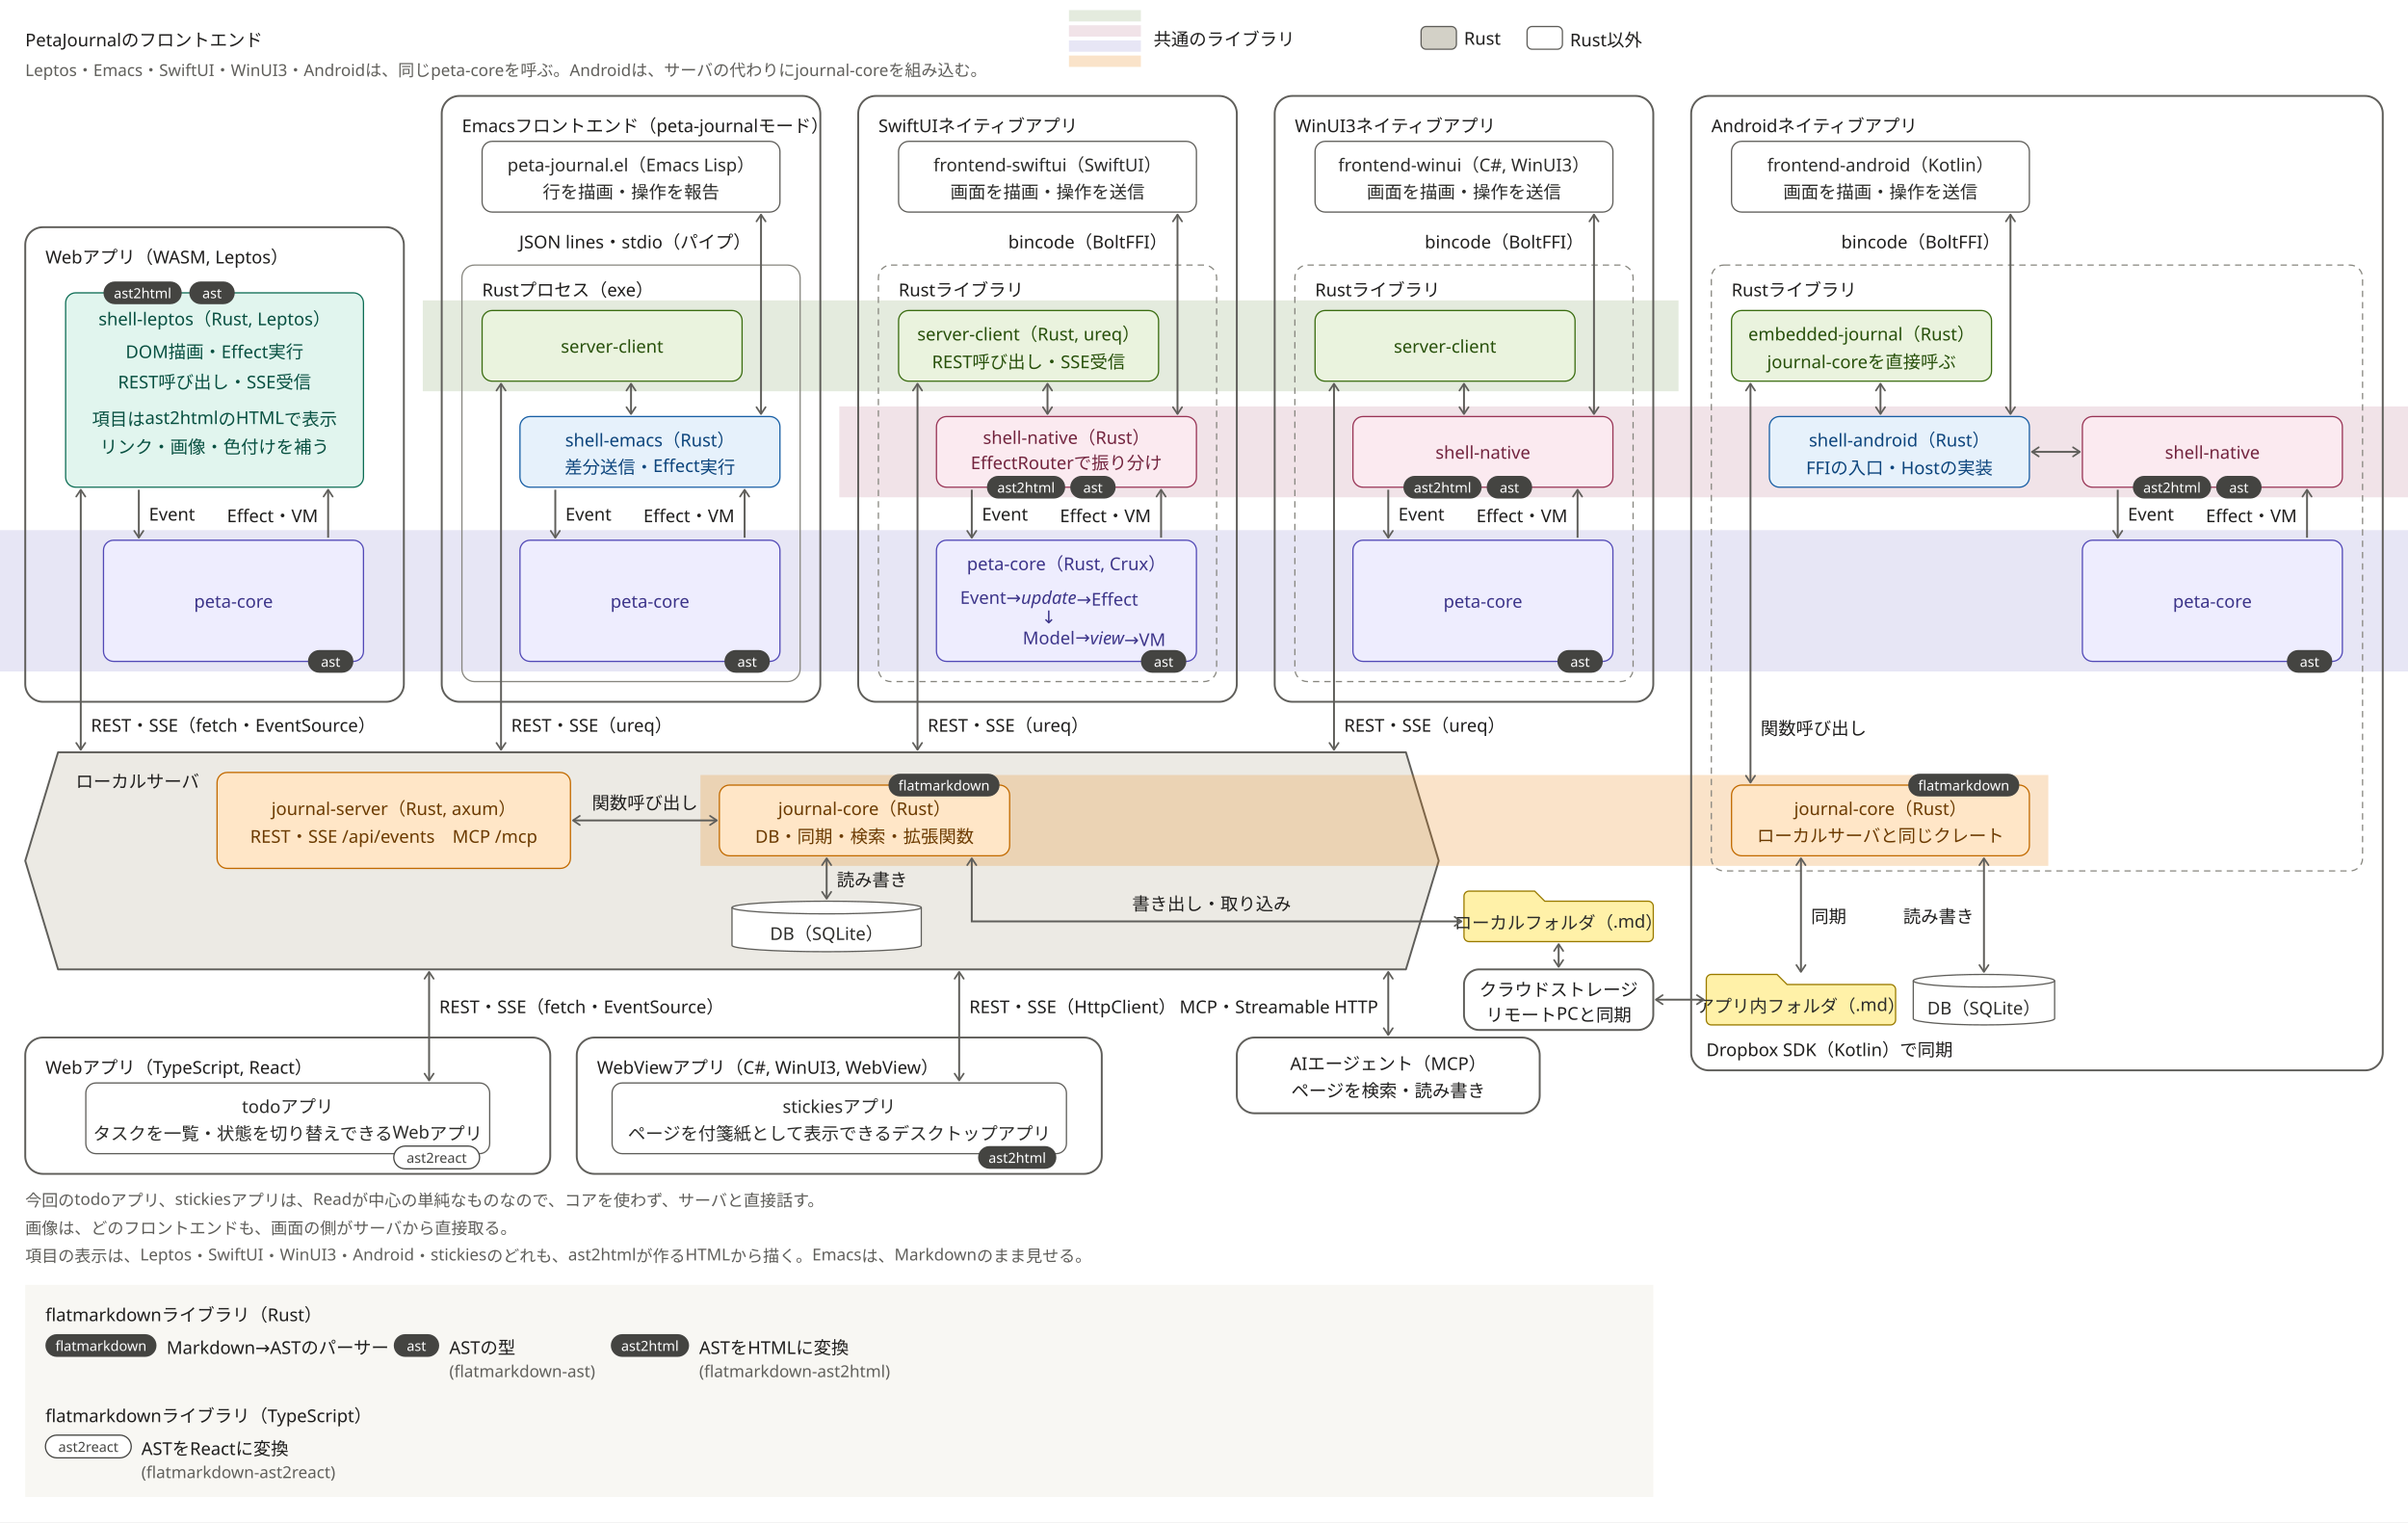
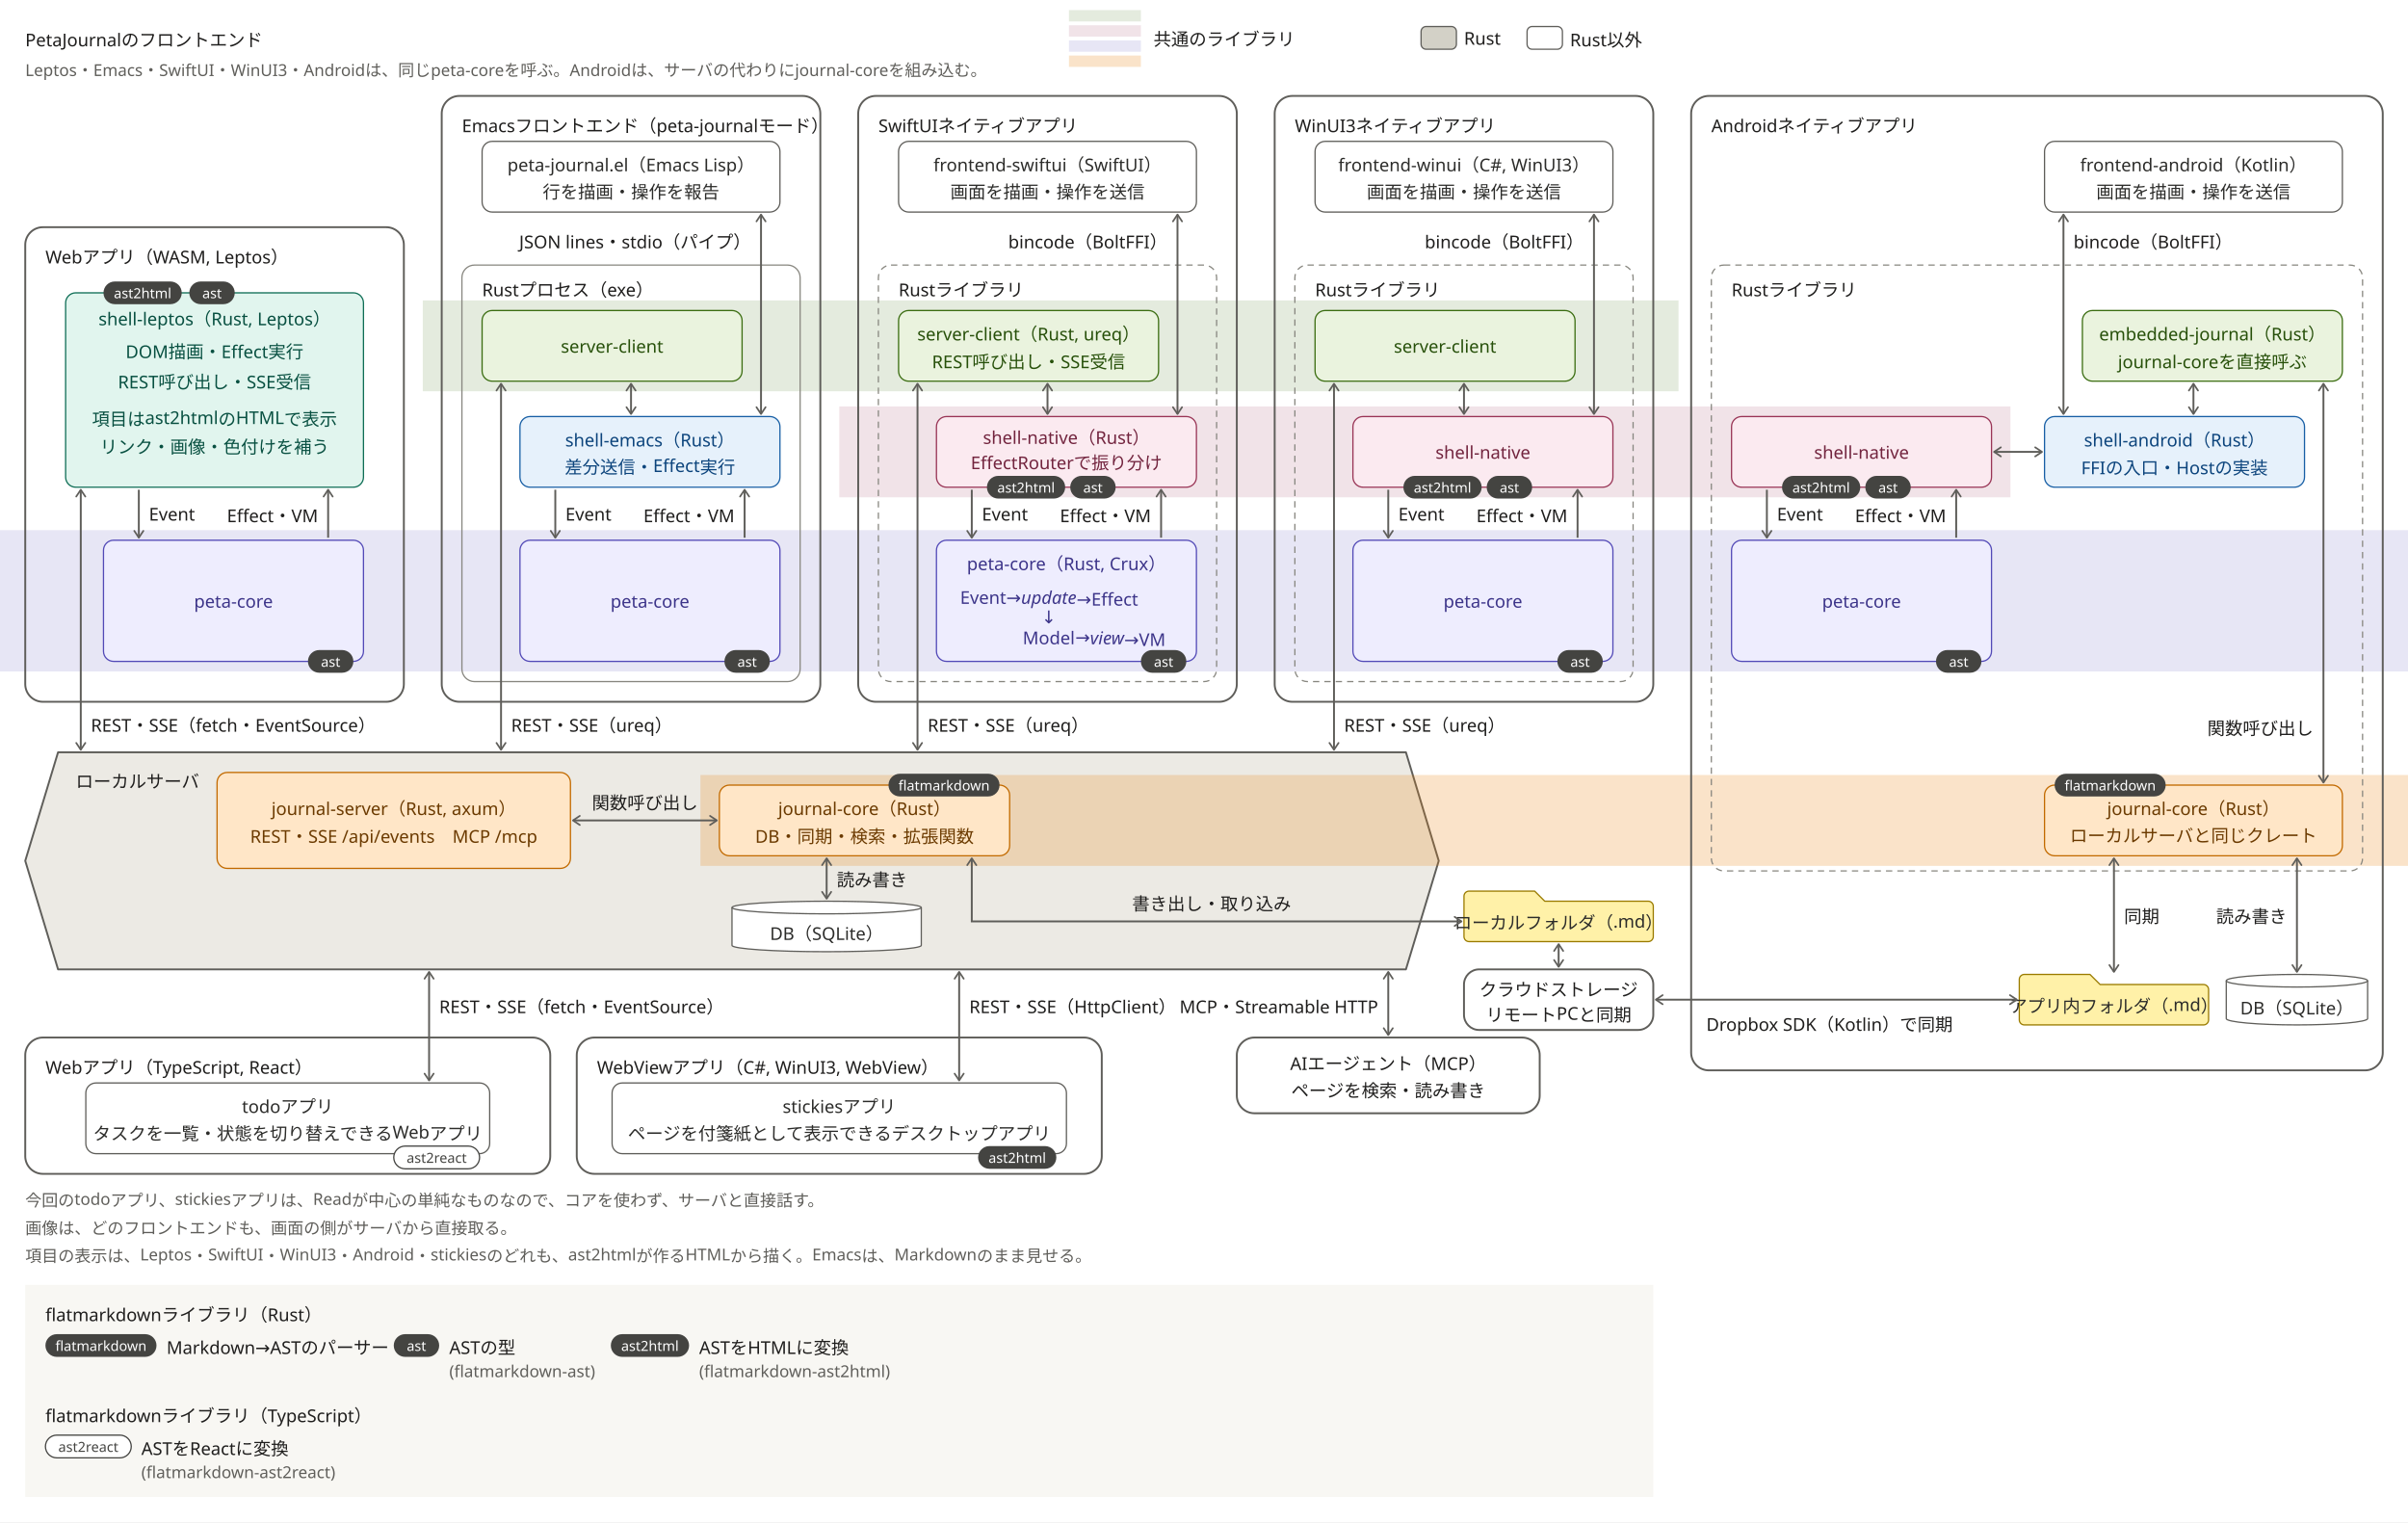
<svg xmlns="http://www.w3.org/2000/svg" width="1908" height="1206" viewBox="0 0 1908 1206" role="img">
  <defs>
    <marker id="arrow" viewBox="0 0 10 10" refX="8" refY="5" markerWidth="6" markerHeight="6" orient="auto-start-reverse">
      <path d="M2 1L8 5L2 9" fill="none" stroke="#5F5E5A" stroke-width="1.5" stroke-linecap="round" stroke-linejoin="round" />
    </marker>
    <style>
text { font-family: "Hiragino Sans", "Yu Gothic UI", "Meiryo", "Noto Sans JP", sans-serif; font-size: 14px; fill: #1F1E1D; }
.th { font-weight: 500; }
.note { font-size: 13px; fill: #5F5E5A; }
.arr { stroke: #5F5E5A; stroke-width: 1.5; fill: none; }
.frame { fill: none; stroke: #5F5E5A; stroke-width: 1.5; }
.inner { fill: none; stroke: #888780; stroke-width: 1; stroke-dasharray: 5 4; }
.teal rect { fill: #E1F5EE; stroke: #0F6E56; stroke-width: 1; }
.teal text { fill: #085041; }
.purple rect { fill: #EEEDFE; stroke: #534AB7; stroke-width: 1; }
.purple text { fill: #3C3489; }
.coral rect { fill: #FFE6C7; stroke: #C26A00; stroke-width: 1; }
.coral text { fill: #6B3A00; }
.gray rect { fill: #F1EFE8; stroke: #5F5E5A; stroke-width: 1; }
.gray text { fill: #2C2C2A; }
.blue rect { fill: #E6F1FB; stroke: #185FA5; stroke-width: 1; }
.blue text { fill: #0C447C; }
.pink rect { fill: #FBEAF0; stroke: #993556; stroke-width: 1; }
.pink text { fill: #72243E; }
.green rect { fill: #EAF3DE; stroke: #3B6D11; stroke-width: 1; }
.green text { fill: #27500A; }
.other rect { fill: #FFFFFF; }
.store path { fill: #FFFFFF; stroke: #5F5E5A; stroke-width: 1; stroke-linejoin: round; }
.store path.folder { fill: #FFF1A8; stroke: #9A7B00; }
.chip rect { fill: #444441; stroke: none; }
.chip text { fill: #FFFFFF; font-size: 11px; font-weight: 500; }
.wip rect { stroke-dasharray: 5 4; }
.badge rect { fill: #FAEEDA; stroke: #BA7517; stroke-width: 1; }
.badge text { fill: #854F0B; font-size: 12px; font-weight: 500; }
</style>
  </defs>
  <rect x="0" y="0" width="1908" height="1206" fill="#FFFFFF" />
  <rect x="0" y="420" width="1908" height="112" fill="#534AB7" fill-opacity="0.14" />
  <rect x="335" y="238" width="995" height="72" fill="#3B6D11" fill-opacity="0.14" />
-   <rect x="665" y="322" width="1243" height="72" fill="#993556" fill-opacity="0.14" />
+   <rect x="665" y="322" width="928" height="72" fill="#993556" fill-opacity="0.14" />
  <polygon class="frame" points="20,682 46,596 1114,596 1140,682 1114,768 46,768" stroke-linejoin="round" style="fill:#ECEAE4" />
-   <rect x="555" y="614" width="1068" height="72" fill="#E8830C" fill-opacity="0.22" />
+   <rect x="555" y="614" width="1353" height="72" fill="#E8830C" fill-opacity="0.22" />
  <text class="th" x="20" y="30" dominant-baseline="central">PetaJournalのフロントエンド</text>
  <text class="note" x="20" y="54" dominant-baseline="central">Leptos・Emacs・SwiftUI・WinUI3・Androidは、同じpeta-coreを呼ぶ。Androidは、サーバの代わりにjournal-coreを組み込む。</text>
  <rect x="847" y="8" width="57" height="9" fill="#3B6D11" fill-opacity="0.14" />
  <rect x="847" y="20" width="57" height="9" fill="#993556" fill-opacity="0.14" />
  <rect x="847" y="32" width="57" height="9" fill="#534AB7" fill-opacity="0.14" />
  <rect x="847" y="44" width="57" height="9" fill="#E8830C" fill-opacity="0.22" />
  <text x="914" y="30" dominant-baseline="central">共通のライブラリ</text>
  <g class="gray">
    <rect x="1126" y="21" width="28" height="18" rx="4" style="fill:#D3D1C7" />
    <text x="1160" y="30" dominant-baseline="central" style="fill:#1F1E1D">Rust</text>
  </g>
  <g class="gray other">
    <rect x="1210" y="21" width="28" height="18" rx="4" />
    <text x="1244" y="30" dominant-baseline="central" style="fill:#1F1E1D">Rust以外</text>
  </g>
  <g transform="translate(0,56)">
    <rect class="frame" x="20" y="124" width="300" height="376" rx="14" />
    <text class="th" x="36" y="146" dominant-baseline="central">Webアプリ（WASM, Leptos）</text>
    <rect class="frame" x="350" y="20" width="300" height="480" rx="14" />
    <text class="th" x="366" y="42" dominant-baseline="central">Emacsフロントエンド（peta-journalモード）</text>
    <rect class="inner" x="366" y="154" width="268" height="330" rx="10" style="stroke-dasharray:none" />
    <text x="382" y="172" dominant-baseline="central">Rustプロセス（exe）</text>
    <rect class="frame" x="680" y="20" width="300" height="480" rx="14" />
    <text class="th" x="696" y="42" dominant-baseline="central">SwiftUIネイティブアプリ</text>
    <rect class="inner" x="696" y="154" width="268" height="330" rx="10" />
    <text x="712" y="172" dominant-baseline="central">Rustライブラリ</text>
    <g class="teal">
      <rect x="52" y="176" width="236" height="154" rx="8" />
      <text class="th" x="170" y="195" text-anchor="middle" dominant-baseline="central">shell-leptos（Rust, Leptos）</text>
      <text x="170" y="221" text-anchor="middle" dominant-baseline="central">DOM描画・Effect実行</text>
      <text x="170" y="245" text-anchor="middle" dominant-baseline="central">REST呼び出し・SSE受信</text>
      <text x="170" y="275" text-anchor="middle" dominant-baseline="central">項目はast2htmlのHTMLで表示</text>
      <text x="170" y="297" text-anchor="middle" dominant-baseline="central">リンク・画像・色付けを補う</text>
    </g>
    <g class="purple">
      <rect x="82" y="372" width="206" height="96" rx="8" />
      <text class="th" x="185" y="420" text-anchor="middle" dominant-baseline="central">peta-core</text>
    </g>
    <g class="gray other">
      <rect x="382" y="56" width="236" height="56" rx="8" />
      <text class="th" x="500" y="73" text-anchor="middle" dominant-baseline="central">peta-journal.el（Emacs Lisp）</text>
      <text x="500" y="95" text-anchor="middle" dominant-baseline="central">行を描画・操作を報告</text>
    </g>
    <g class="green">
      <rect x="382" y="190" width="206" height="56" rx="8" />
      <text class="th" x="485" y="218" text-anchor="middle" dominant-baseline="central">server-client</text>
    </g>
    <g class="blue">
      <rect x="412" y="274" width="206" height="56" rx="8" />
      <text class="th" x="515" y="291" text-anchor="middle" dominant-baseline="central">shell-emacs（Rust）</text>
      <text x="515" y="313" text-anchor="middle" dominant-baseline="central">差分送信・Effect実行</text>
    </g>
    <g class="purple">
      <rect x="412" y="372" width="206" height="96" rx="8" />
      <text class="th" x="515" y="420" text-anchor="middle" dominant-baseline="central">peta-core</text>
    </g>
    <g class="gray other">
      <rect x="712" y="56" width="236" height="56" rx="8" />
      <text class="th" x="830" y="73" text-anchor="middle" dominant-baseline="central">frontend-swiftui（SwiftUI）</text>
      <text x="830" y="95" text-anchor="middle" dominant-baseline="central">画面を描画・操作を送信</text>
    </g>
    <g class="green">
      <rect x="712" y="190" width="206" height="56" rx="8" />
      <text class="th" x="815" y="207" text-anchor="middle" dominant-baseline="central">server-client（Rust, ureq）</text>
      <text x="815" y="229" text-anchor="middle" dominant-baseline="central">REST呼び出し・SSE受信</text>
    </g>
    <g class="pink">
      <rect x="742" y="274" width="206" height="56" rx="8" />
      <text class="th" x="845" y="289" text-anchor="middle" dominant-baseline="central">shell-native（Rust）</text>
      <text x="845" y="309" text-anchor="middle" dominant-baseline="central">EffectRouterで振り分け</text>
    </g>
    <g class="purple">
      <rect x="742" y="372" width="206" height="96" rx="8" />
      <text class="th" x="845" y="389" text-anchor="middle" dominant-baseline="central">peta-core（Rust, Crux）</text>
      <text x="809" y="417" text-anchor="end" dominant-baseline="central">Event→</text>
      <text x="831" y="417" text-anchor="middle" dominant-baseline="central" font-style="italic">update</text>
      <text x="853" y="417" dominant-baseline="central">→Effect</text>
      <text x="831" y="433" text-anchor="middle" dominant-baseline="central">↓</text>
      <text x="831" y="449" text-anchor="middle" dominant-baseline="central">Model</text>
      <text x="852" y="449" dominant-baseline="central">→<tspan font-style="italic">view</tspan>→VM</text>
    </g>
    <line class="arr" x1="110" y1="332" x2="110" y2="370" marker-end="url(#arrow)" />
    <text x="118" y="351" dominant-baseline="central">Event</text>
    <line class="arr" x1="260" y1="370" x2="260" y2="332" marker-end="url(#arrow)" />
    <text x="252" y="351" text-anchor="end" dominant-baseline="central">Effect・VM</text>
    <line class="arr" x1="500" y1="248" x2="500" y2="272" marker-start="url(#arrow)" marker-end="url(#arrow)" />
    <line class="arr" x1="440" y1="332" x2="440" y2="370" marker-end="url(#arrow)" />
    <text x="448" y="351" dominant-baseline="central">Event</text>
    <line class="arr" x1="590" y1="370" x2="590" y2="332" marker-end="url(#arrow)" />
    <text x="582" y="351" text-anchor="end" dominant-baseline="central">Effect・VM</text>
    <line class="arr" x1="830" y1="248" x2="830" y2="272" marker-start="url(#arrow)" marker-end="url(#arrow)" />
    <line class="arr" x1="770" y1="332" x2="770" y2="370" marker-end="url(#arrow)" />
    <text x="778" y="351" dominant-baseline="central">Event</text>
    <line class="arr" x1="920" y1="370" x2="920" y2="332" marker-end="url(#arrow)" />
    <text x="912" y="351" text-anchor="end" dominant-baseline="central">Effect・VM</text>
    <line class="arr" x1="603" y1="114" x2="603" y2="272" marker-start="url(#arrow)" marker-end="url(#arrow)" />
    <text x="595" y="134" text-anchor="end" dominant-baseline="central">JSON lines・stdio（パイプ）</text>
    <line class="arr" x1="933" y1="114" x2="933" y2="272" marker-start="url(#arrow)" marker-end="url(#arrow)" />
    <text x="925" y="134" text-anchor="end" dominant-baseline="central">bincode（BoltFFI）</text>
    <line class="arr" x1="64" y1="332" x2="64" y2="538" marker-start="url(#arrow)" marker-end="url(#arrow)" />
    <text x="72" y="517" dominant-baseline="central">REST・SSE（fetch・EventSource）</text>
    <line class="arr" x1="397" y1="248" x2="397" y2="538" marker-start="url(#arrow)" marker-end="url(#arrow)" />
    <text x="405" y="517" dominant-baseline="central">REST・SSE（ureq）</text>
    <line class="arr" x1="727" y1="248" x2="727" y2="538" marker-start="url(#arrow)" marker-end="url(#arrow)" />
    <text x="735" y="517" dominant-baseline="central">REST・SSE（ureq）</text>
    <rect class="frame" x="1010" y="20" width="300" height="480" rx="14" />
    <text class="th" x="1026" y="42" dominant-baseline="central">WinUI3ネイティブアプリ</text>
    <rect class="inner" x="1026" y="154" width="268" height="330" rx="10" />
    <text x="1042" y="172" dominant-baseline="central">Rustライブラリ</text>
    <g class="gray other">
      <rect x="1042" y="56" width="236" height="56" rx="8" />
      <text class="th" x="1160" y="73" text-anchor="middle" dominant-baseline="central">frontend-winui（C#, WinUI3）</text>
      <text x="1160" y="95" text-anchor="middle" dominant-baseline="central">画面を描画・操作を送信</text>
    </g>
    <g class="green">
      <rect x="1042" y="190" width="206" height="56" rx="8" />
      <text class="th" x="1145" y="218" text-anchor="middle" dominant-baseline="central">server-client</text>
    </g>
    <g class="pink">
      <rect x="1072" y="274" width="206" height="56" rx="8" />
      <text class="th" x="1175" y="302" text-anchor="middle" dominant-baseline="central">shell-native</text>
    </g>
    <g class="purple">
      <rect x="1072" y="372" width="206" height="96" rx="8" />
      <text class="th" x="1175" y="420" text-anchor="middle" dominant-baseline="central">peta-core</text>
    </g>
    <line class="arr" x1="1160" y1="248" x2="1160" y2="272" marker-start="url(#arrow)" marker-end="url(#arrow)" />
    <line class="arr" x1="1100" y1="332" x2="1100" y2="370" marker-end="url(#arrow)" />
    <text x="1108" y="351" dominant-baseline="central">Event</text>
    <line class="arr" x1="1250" y1="370" x2="1250" y2="332" marker-end="url(#arrow)" />
    <text x="1242" y="351" text-anchor="end" dominant-baseline="central">Effect・VM</text>
    <line class="arr" x1="1263" y1="114" x2="1263" y2="272" marker-start="url(#arrow)" marker-end="url(#arrow)" />
    <text x="1255" y="134" text-anchor="end" dominant-baseline="central">bincode（BoltFFI）</text>
    <line class="arr" x1="1057" y1="248" x2="1057" y2="538" marker-start="url(#arrow)" marker-end="url(#arrow)" />
    <text x="1065" y="517" dominant-baseline="central">REST・SSE（ureq）</text>
    <g class="chip">
      <rect x="1234" y="459" width="36" height="18" rx="9" />
      <text x="1252" y="468" text-anchor="middle" dominant-baseline="central">ast</text>
      <rect x="1112" y="321" width="62" height="18" rx="9" />
      <text x="1143" y="330" text-anchor="middle" dominant-baseline="central">ast2html</text>
      <rect x="1178" y="321" width="36" height="18" rx="9" />
      <text x="1196" y="330" text-anchor="middle" dominant-baseline="central">ast</text>
    </g>
    <rect class="frame" x="1340" y="20" width="548" height="772" rx="14" />
    <text class="th" x="1356" y="42" dominant-baseline="central">Androidネイティブアプリ</text>
    <rect class="inner" x="1356" y="154" width="516" height="480" rx="10" />
    <text x="1372" y="172" dominant-baseline="central">Rustライブラリ</text>
    <g class="gray other">
-       <rect x="1372" y="56" width="236" height="56" rx="8" />
-       <text class="th" x="1490" y="73" text-anchor="middle" dominant-baseline="central">frontend-android（Kotlin）</text>
-       <text x="1490" y="95" text-anchor="middle" dominant-baseline="central">画面を描画・操作を送信</text>
+       <rect x="1620" y="56" width="236" height="56" rx="8" />
+       <text class="th" x="1738" y="73" text-anchor="middle" dominant-baseline="central">frontend-android（Kotlin）</text>
+       <text x="1738" y="95" text-anchor="middle" dominant-baseline="central">画面を描画・操作を送信</text>
    </g>
    <g class="green">
-       <rect x="1372" y="190" width="206" height="56" rx="8" />
-       <text class="th" x="1475" y="207" text-anchor="middle" dominant-baseline="central">embedded-journal（Rust）</text>
-       <text x="1475" y="229" text-anchor="middle" dominant-baseline="central">journal-coreを直接呼ぶ</text>
+       <rect x="1650" y="190" width="206" height="56" rx="8" />
+       <text class="th" x="1753" y="207" text-anchor="middle" dominant-baseline="central">embedded-journal（Rust）</text>
+       <text x="1753" y="229" text-anchor="middle" dominant-baseline="central">journal-coreを直接呼ぶ</text>
    </g>
    <g class="blue">
-       <rect x="1402" y="274" width="206" height="56" rx="8" />
-       <text class="th" x="1505" y="291" text-anchor="middle" dominant-baseline="central">shell-android（Rust）</text>
-       <text x="1505" y="313" text-anchor="middle" dominant-baseline="central">FFIの入口・Hostの実装</text>
+       <rect x="1620" y="274" width="206" height="56" rx="8" />
+       <text class="th" x="1723" y="291" text-anchor="middle" dominant-baseline="central">shell-android（Rust）</text>
+       <text x="1723" y="313" text-anchor="middle" dominant-baseline="central">FFIの入口・Hostの実装</text>
    </g>
    <g class="pink">
-       <rect x="1650" y="274" width="206" height="56" rx="8" />
-       <text class="th" x="1753" y="302" text-anchor="middle" dominant-baseline="central">shell-native</text>
-     </g>
-     <g class="purple">
-       <rect x="1650" y="372" width="206" height="96" rx="8" />
-       <text class="th" x="1753" y="420" text-anchor="middle" dominant-baseline="central">peta-core</text>
-     </g>
-     <line class="arr" x1="1610" y1="302" x2="1648" y2="302" marker-start="url(#arrow)" marker-end="url(#arrow)" />
+       <rect x="1372" y="274" width="206" height="56" rx="8" />
+       <text class="th" x="1475" y="302" text-anchor="middle" dominant-baseline="central">shell-native</text>
+     </g>
+     <g class="purple">
+       <rect x="1372" y="372" width="206" height="96" rx="8" />
+       <text class="th" x="1475" y="420" text-anchor="middle" dominant-baseline="central">peta-core</text>
+     </g>
+     <line class="arr" x1="1580" y1="302" x2="1618" y2="302" marker-start="url(#arrow)" marker-end="url(#arrow)" />
    <g class="coral">
-       <rect x="1372" y="566" width="236" height="56" rx="8" />
-       <text class="th" x="1490" y="583" text-anchor="middle" dominant-baseline="central">journal-core（Rust）</text>
-       <text x="1490" y="605" text-anchor="middle" dominant-baseline="central">ローカルサーバと同じクレート</text>
-     </g>
-     <line class="arr" x1="1490" y1="248" x2="1490" y2="272" marker-start="url(#arrow)" marker-end="url(#arrow)" />
-     <line class="arr" x1="1678" y1="332" x2="1678" y2="370" marker-end="url(#arrow)" />
-     <text x="1686" y="351" dominant-baseline="central">Event</text>
-     <line class="arr" x1="1828" y1="370" x2="1828" y2="332" marker-end="url(#arrow)" />
-     <text x="1820" y="351" text-anchor="end" dominant-baseline="central">Effect・VM</text>
-     <line class="arr" x1="1593" y1="114" x2="1593" y2="272" marker-start="url(#arrow)" marker-end="url(#arrow)" />
-     <text x="1585" y="134" text-anchor="end" dominant-baseline="central">bincode（BoltFFI）</text>
-     <line class="arr" x1="1387" y1="248" x2="1387" y2="564" marker-start="url(#arrow)" marker-end="url(#arrow)" />
-     <text x="1395" y="520" dominant-baseline="central">関数呼び出し</text>
+       <rect x="1620" y="566" width="236" height="56" rx="8" />
+       <text class="th" x="1738" y="583" text-anchor="middle" dominant-baseline="central">journal-core（Rust）</text>
+       <text x="1738" y="605" text-anchor="middle" dominant-baseline="central">ローカルサーバと同じクレート</text>
+     </g>
+     <line class="arr" x1="1738" y1="248" x2="1738" y2="272" marker-start="url(#arrow)" marker-end="url(#arrow)" />
+     <line class="arr" x1="1400" y1="332" x2="1400" y2="370" marker-end="url(#arrow)" />
+     <text x="1408" y="351" dominant-baseline="central">Event</text>
+     <line class="arr" x1="1550" y1="370" x2="1550" y2="332" marker-end="url(#arrow)" />
+     <text x="1542" y="351" text-anchor="end" dominant-baseline="central">Effect・VM</text>
+     <line class="arr" x1="1635" y1="114" x2="1635" y2="272" marker-start="url(#arrow)" marker-end="url(#arrow)" />
+     <text x="1643" y="134" dominant-baseline="central">bincode（BoltFFI）</text>
+     <line class="arr" x1="1841" y1="248" x2="1841" y2="564" marker-start="url(#arrow)" marker-end="url(#arrow)" />
+     <text x="1833" y="520" text-anchor="end" dominant-baseline="central">関数呼び出し</text>
    <g class="gray store">
-       <path class="folder" d="M1356 716H1408L1416 724H1498a4 4 0 0 1 4 4V752a4 4 0 0 1 -4 4H1356a4 4 0 0 1 -4 -4V720a4 4 0 0 1 4 -4Z" />
-       <text class="th" x="1427" y="740" text-anchor="middle" dominant-baseline="central">アプリ内フォルダ（.md）</text>
-       <path d="M1516 721a56 5 0 0 1 112 0V751a56 5 0 0 1 -112 0Z" />
-       <path d="M1516 721a56 5 0 0 0 112 0" style="fill:none" />
-       <text class="th" x="1572" y="741" text-anchor="middle" dominant-baseline="central">DB（SQLite）</text>
-     </g>
-     <line class="arr" x1="1427" y1="624" x2="1427" y2="714" marker-start="url(#arrow)" marker-end="url(#arrow)" />
-     <text x="1435" y="669" dominant-baseline="central">同期</text>
-     <line class="arr" x1="1572" y1="624" x2="1572" y2="714" marker-start="url(#arrow)" marker-end="url(#arrow)" />
-     <text x="1564" y="669" text-anchor="end" dominant-baseline="central">読み書き</text>
-     <line class="arr" x1="1312" y1="736" x2="1350" y2="736" marker-start="url(#arrow)" marker-end="url(#arrow)" />
-     <text x="1352" y="774" dominant-baseline="central">Dropbox SDK（Kotlin）で同期</text>
+       <path class="folder" d="M1604 716H1656L1664 724H1746a4 4 0 0 1 4 4V752a4 4 0 0 1 -4 4H1604a4 4 0 0 1 -4 -4V720a4 4 0 0 1 4 -4Z" />
+       <text class="th" x="1675" y="740" text-anchor="middle" dominant-baseline="central">アプリ内フォルダ（.md）</text>
+       <path d="M1764 721a56 5 0 0 1 112 0V751a56 5 0 0 1 -112 0Z" />
+       <path d="M1764 721a56 5 0 0 0 112 0" style="fill:none" />
+       <text class="th" x="1820" y="741" text-anchor="middle" dominant-baseline="central">DB（SQLite）</text>
+     </g>
+     <line class="arr" x1="1675" y1="624" x2="1675" y2="714" marker-start="url(#arrow)" marker-end="url(#arrow)" />
+     <text x="1683" y="669" dominant-baseline="central">同期</text>
+     <line class="arr" x1="1820" y1="624" x2="1820" y2="714" marker-start="url(#arrow)" marker-end="url(#arrow)" />
+     <text x="1812" y="669" text-anchor="end" dominant-baseline="central">読み書き</text>
+     <line class="arr" x1="1312" y1="736" x2="1598" y2="736" marker-start="url(#arrow)" marker-end="url(#arrow)" />
+     <text x="1352" y="754" dominant-baseline="central">Dropbox SDK（Kotlin）で同期</text>
    <g class="chip">
-       <rect x="1812" y="459" width="36" height="18" rx="9" />
-       <text x="1830" y="468" text-anchor="middle" dominant-baseline="central">ast</text>
-       <rect x="1690" y="321" width="62" height="18" rx="9" />
-       <text x="1721" y="330" text-anchor="middle" dominant-baseline="central">ast2html</text>
-       <rect x="1756" y="321" width="36" height="18" rx="9" />
-       <text x="1774" y="330" text-anchor="middle" dominant-baseline="central">ast</text>
-       <rect x="1512" y="557" width="88" height="18" rx="9" />
-       <text x="1556" y="566" text-anchor="middle" dominant-baseline="central">flatmarkdown</text>
+       <rect x="1534" y="459" width="36" height="18" rx="9" />
+       <text x="1552" y="468" text-anchor="middle" dominant-baseline="central">ast</text>
+       <rect x="1412" y="321" width="62" height="18" rx="9" />
+       <text x="1443" y="330" text-anchor="middle" dominant-baseline="central">ast2html</text>
+       <rect x="1478" y="321" width="36" height="18" rx="9" />
+       <text x="1496" y="330" text-anchor="middle" dominant-baseline="central">ast</text>
+       <rect x="1628" y="557" width="88" height="18" rx="9" />
+       <text x="1672" y="566" text-anchor="middle" dominant-baseline="central">flatmarkdown</text>
    </g>
    <text class="th" x="60" y="562" dominant-baseline="central">ローカルサーバ</text>
    <g class="coral">
      <rect x="172" y="556" width="280" height="76" rx="8" />
      <text class="th" x="312" y="583" text-anchor="middle" dominant-baseline="central">journal-server（Rust, axum）</text>
      <text x="312" y="605" text-anchor="middle" dominant-baseline="central">REST・SSE /api/events　MCP /mcp</text>
      <rect x="570" y="566" width="230" height="56" rx="8" />
      <text class="th" x="685" y="583" text-anchor="middle" dominant-baseline="central">journal-core（Rust）</text>
      <text x="685" y="605" text-anchor="middle" dominant-baseline="central">DB・同期・検索・拡張関数</text>
    </g>
    <line class="arr" x1="454" y1="594" x2="568" y2="594" marker-start="url(#arrow)" marker-end="url(#arrow)" />
    <text x="511" y="579" text-anchor="middle" dominant-baseline="central">関数呼び出し</text>
    <g class="gray store">
      <path class="folder" d="M1164 650H1216L1224 658H1306a4 4 0 0 1 4 4V686a4 4 0 0 1 -4 4H1164a4 4 0 0 1 -4 -4V654a4 4 0 0 1 4 -4Z" />
      <text class="th" x="1235" y="674" text-anchor="middle" dominant-baseline="central">ローカルフォルダ（.md）</text>
      <path d="M580 663a75 5 0 0 1 150 0V693a75 5 0 0 1 -150 0Z" />
      <path d="M580 663a75 5 0 0 0 150 0" style="fill:none" />
      <text class="th" x="655" y="682" text-anchor="middle" dominant-baseline="central">DB（SQLite）</text>
    </g>
    <path class="arr" d="M770 624V674H1158" marker-start="url(#arrow)" marker-end="url(#arrow)" />
    <text x="960" y="659" text-anchor="middle" dominant-baseline="central">書き出し・取り込み</text>
    <line class="arr" x1="655" y1="624" x2="655" y2="656" marker-start="url(#arrow)" marker-end="url(#arrow)" />
    <text x="663" y="640" dominant-baseline="central">読み書き</text>
    <rect class="frame" x="1160" y="712" width="150" height="48" rx="12" />
    <text class="th" x="1235" y="727" text-anchor="middle" dominant-baseline="central">クラウドストレージ</text>
    <text x="1235" y="747" text-anchor="middle" dominant-baseline="central">リモートPCと同期</text>
    <line class="arr" x1="1235" y1="692" x2="1235" y2="710" marker-start="url(#arrow)" marker-end="url(#arrow)" />
    <g class="chip">
      <rect x="82" y="167" width="62" height="18" rx="9" />
      <text x="113" y="176" text-anchor="middle" dominant-baseline="central">ast2html</text>
      <rect x="150" y="167" width="36" height="18" rx="9" />
      <text x="168" y="176" text-anchor="middle" dominant-baseline="central">ast</text>
      <rect x="244" y="459" width="36" height="18" rx="9" />
      <text x="262" y="468" text-anchor="middle" dominant-baseline="central">ast</text>
      <rect x="904" y="459" width="36" height="18" rx="9" />
      <text x="922" y="468" text-anchor="middle" dominant-baseline="central">ast</text>
      <rect x="782" y="321" width="62" height="18" rx="9" />
      <text x="813" y="330" text-anchor="middle" dominant-baseline="central">ast2html</text>
      <rect x="848" y="321" width="36" height="18" rx="9" />
      <text x="866" y="330" text-anchor="middle" dominant-baseline="central">ast</text>
      <rect x="574" y="459" width="36" height="18" rx="9" />
      <text x="592" y="468" text-anchor="middle" dominant-baseline="central">ast</text>
      <rect x="704" y="557" width="88" height="18" rx="9" />
      <text x="748" y="566" text-anchor="middle" dominant-baseline="central">flatmarkdown</text>
    </g>
    <g transform="translate(0,76)">
      <rect class="frame" x="20" y="690" width="416" height="108" rx="14" />
      <text class="th" x="36" y="712" dominant-baseline="central">Webアプリ（TypeScript, React）</text>
      <g class="gray other">
        <rect x="68" y="726" width="320" height="56" rx="8" />
        <text class="th" x="228" y="743" text-anchor="middle" dominant-baseline="central">todoアプリ</text>
        <text x="228" y="765" text-anchor="middle" dominant-baseline="central">タスクを一覧・状態を切り替えできるWebアプリ</text>
      </g>
      <line class="arr" x1="340" y1="638" x2="340" y2="724" marker-start="url(#arrow)" marker-end="url(#arrow)" />
      <text x="348" y="664" dominant-baseline="central">REST・SSE（fetch・EventSource）</text>
      <rect class="frame" x="457" y="690" width="416" height="108" rx="14" />
      <text class="th" x="473" y="712" dominant-baseline="central">WebViewアプリ（C#, WinUI3, WebView）</text>
      <g class="gray other">
        <rect x="485" y="726" width="360" height="56" rx="8" />
        <text class="th" x="665" y="743" text-anchor="middle" dominant-baseline="central">stickiesアプリ</text>
        <text x="665" y="765" text-anchor="middle" dominant-baseline="central">ページを付箋紙として表示できるデスクトップアプリ</text>
      </g>
      <line class="arr" x1="760" y1="638" x2="760" y2="724" marker-start="url(#arrow)" marker-end="url(#arrow)" />
      <text x="768" y="664" dominant-baseline="central">REST・SSE（HttpClient）</text>
      <rect class="frame" x="980" y="690" width="240" height="60" rx="14" />
      <text class="th" x="1100" y="709" text-anchor="middle" dominant-baseline="central">AIエージェント（MCP）</text>
      <text x="1100" y="731" text-anchor="middle" dominant-baseline="central">ページを検索・読み書き</text>
      <line class="arr" x1="1100" y1="638" x2="1100" y2="688" marker-start="url(#arrow)" marker-end="url(#arrow)" />
      <text x="1092" y="664" text-anchor="end" dominant-baseline="central">MCP・Streamable HTTP</text>
      <g class="chip">
        <rect x="312" y="776" width="68" height="18" rx="9" style="fill:#FFFFFF;stroke:#444441;stroke-width:1" />
        <text x="346" y="785" text-anchor="middle" dominant-baseline="central" style="fill:#444441">ast2react</text>
        <rect x="775" y="776" width="62" height="18" rx="9" />
        <text x="806" y="785" text-anchor="middle" dominant-baseline="central">ast2html</text>
      </g>
      <text class="note" x="20" y="818" dominant-baseline="central">今回のtodoアプリ、stickiesアプリは、Readが中心の単純なものなので、コアを使わず、サーバと直接話す。</text>
      <text class="note" x="20" y="840" dominant-baseline="central">画像は、どのフロントエンドも、画面の側がサーバから直接取る。</text>
      <text class="note" x="20" y="862" dominant-baseline="central">項目の表示は、Leptos・SwiftUI・WinUI3・Android・stickiesのどれも、ast2htmlが作るHTMLから描く。Emacsは、Markdownのまま見せる。</text>
      <g transform="translate(0,266)">
        <rect x="20" y="620" width="1290" height="168" fill="#F8F7F3" />
        <text class="th" x="36" y="642" dominant-baseline="central">flatmarkdownライブラリ（Rust）</text>
        <g class="chip">
          <rect x="36" y="659" width="88" height="18" rx="9" />
          <text x="80" y="668" text-anchor="middle" dominant-baseline="central">flatmarkdown</text>
          <rect x="312" y="659" width="36" height="18" rx="9" />
          <text x="330" y="668" text-anchor="middle" dominant-baseline="central">ast</text>
          <rect x="484" y="659" width="62" height="18" rx="9" />
          <text x="515" y="668" text-anchor="middle" dominant-baseline="central">ast2html</text>
        </g>
        <text x="132" y="668" dominant-baseline="central">Markdown→ASTのパーサー</text>
        <text x="356" y="668" dominant-baseline="central">ASTの型</text>
        <text class="note" x="356" y="688" dominant-baseline="central">(flatmarkdown-ast)</text>
        <text x="554" y="668" dominant-baseline="central">ASTをHTMLに変換</text>
        <text class="note" x="554" y="688" dominant-baseline="central">(flatmarkdown-ast2html)</text>
        <g class="chip">
          <rect x="36" y="739" width="68" height="18" rx="9" style="fill:#FFFFFF;stroke:#444441;stroke-width:1" />
          <text x="70" y="748" text-anchor="middle" dominant-baseline="central" style="fill:#444441">ast2react</text>
        </g>
        <text class="th" x="36" y="722" dominant-baseline="central">flatmarkdownライブラリ（TypeScript）</text>
        <text x="112" y="748" dominant-baseline="central">ASTをReactに変換</text>
        <text class="note" x="112" y="768" dominant-baseline="central">(flatmarkdown-ast2react)</text>
      </g>
    </g>
  </g>
</svg>
